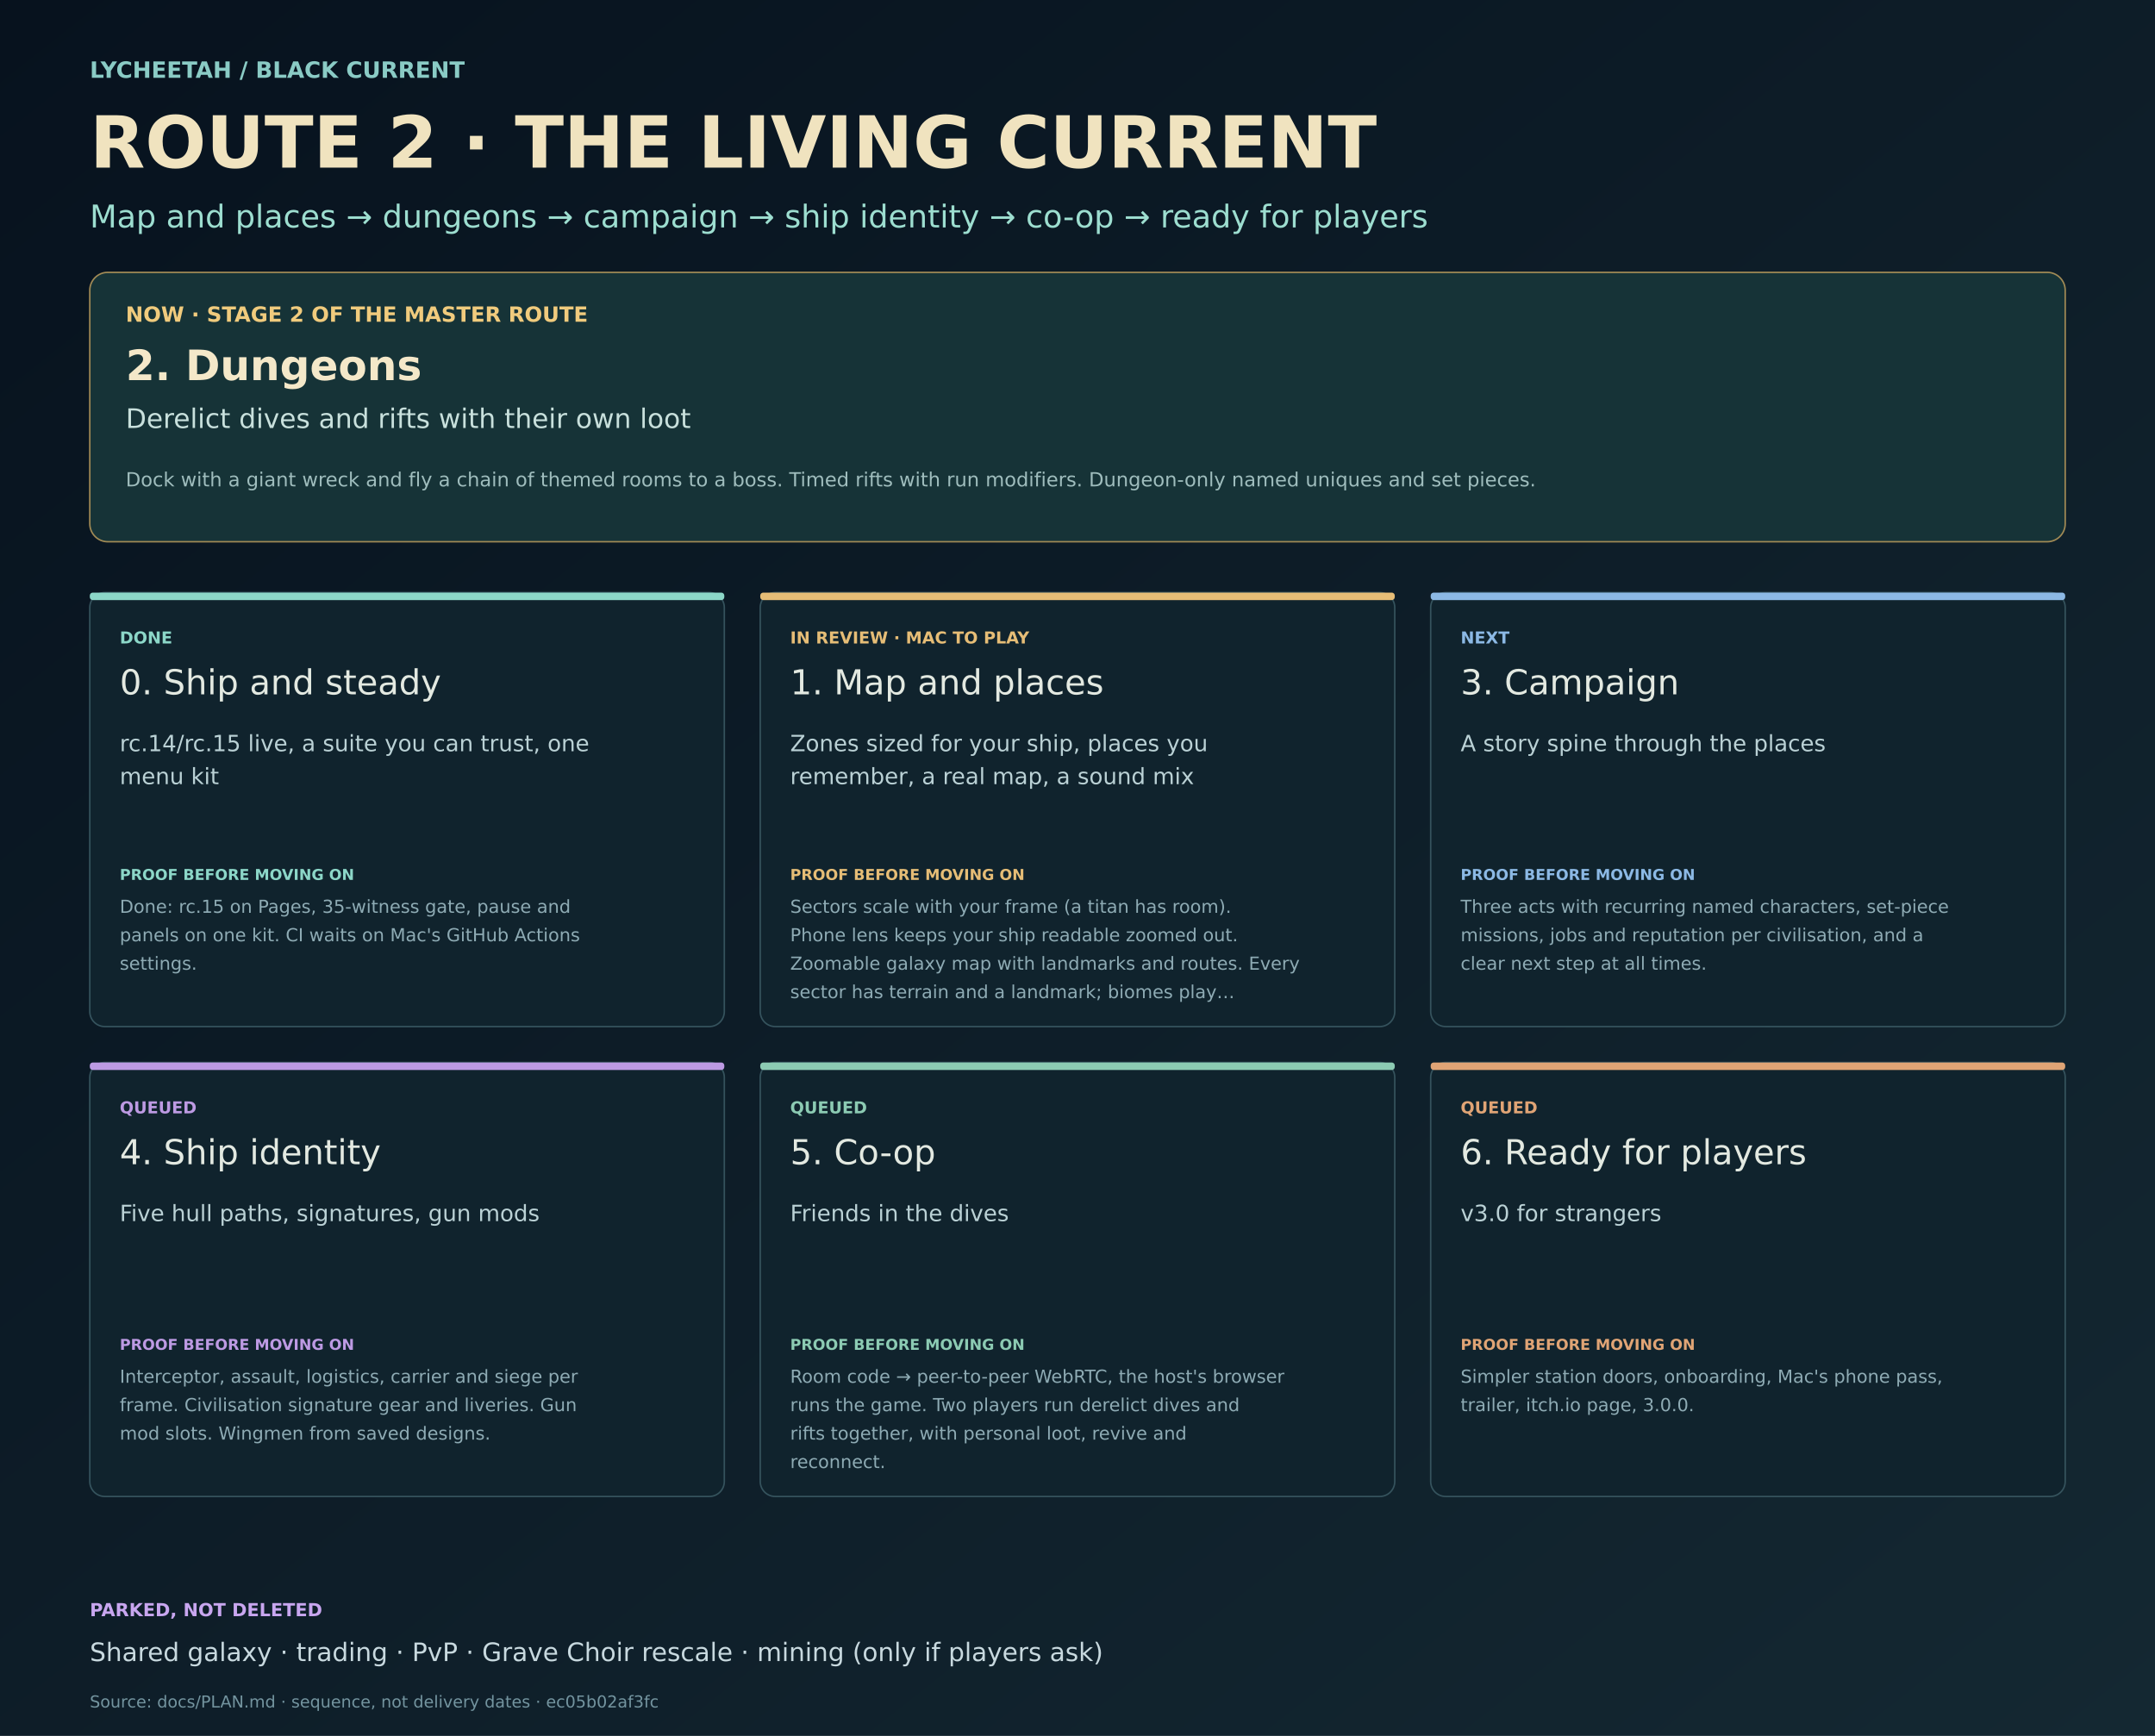
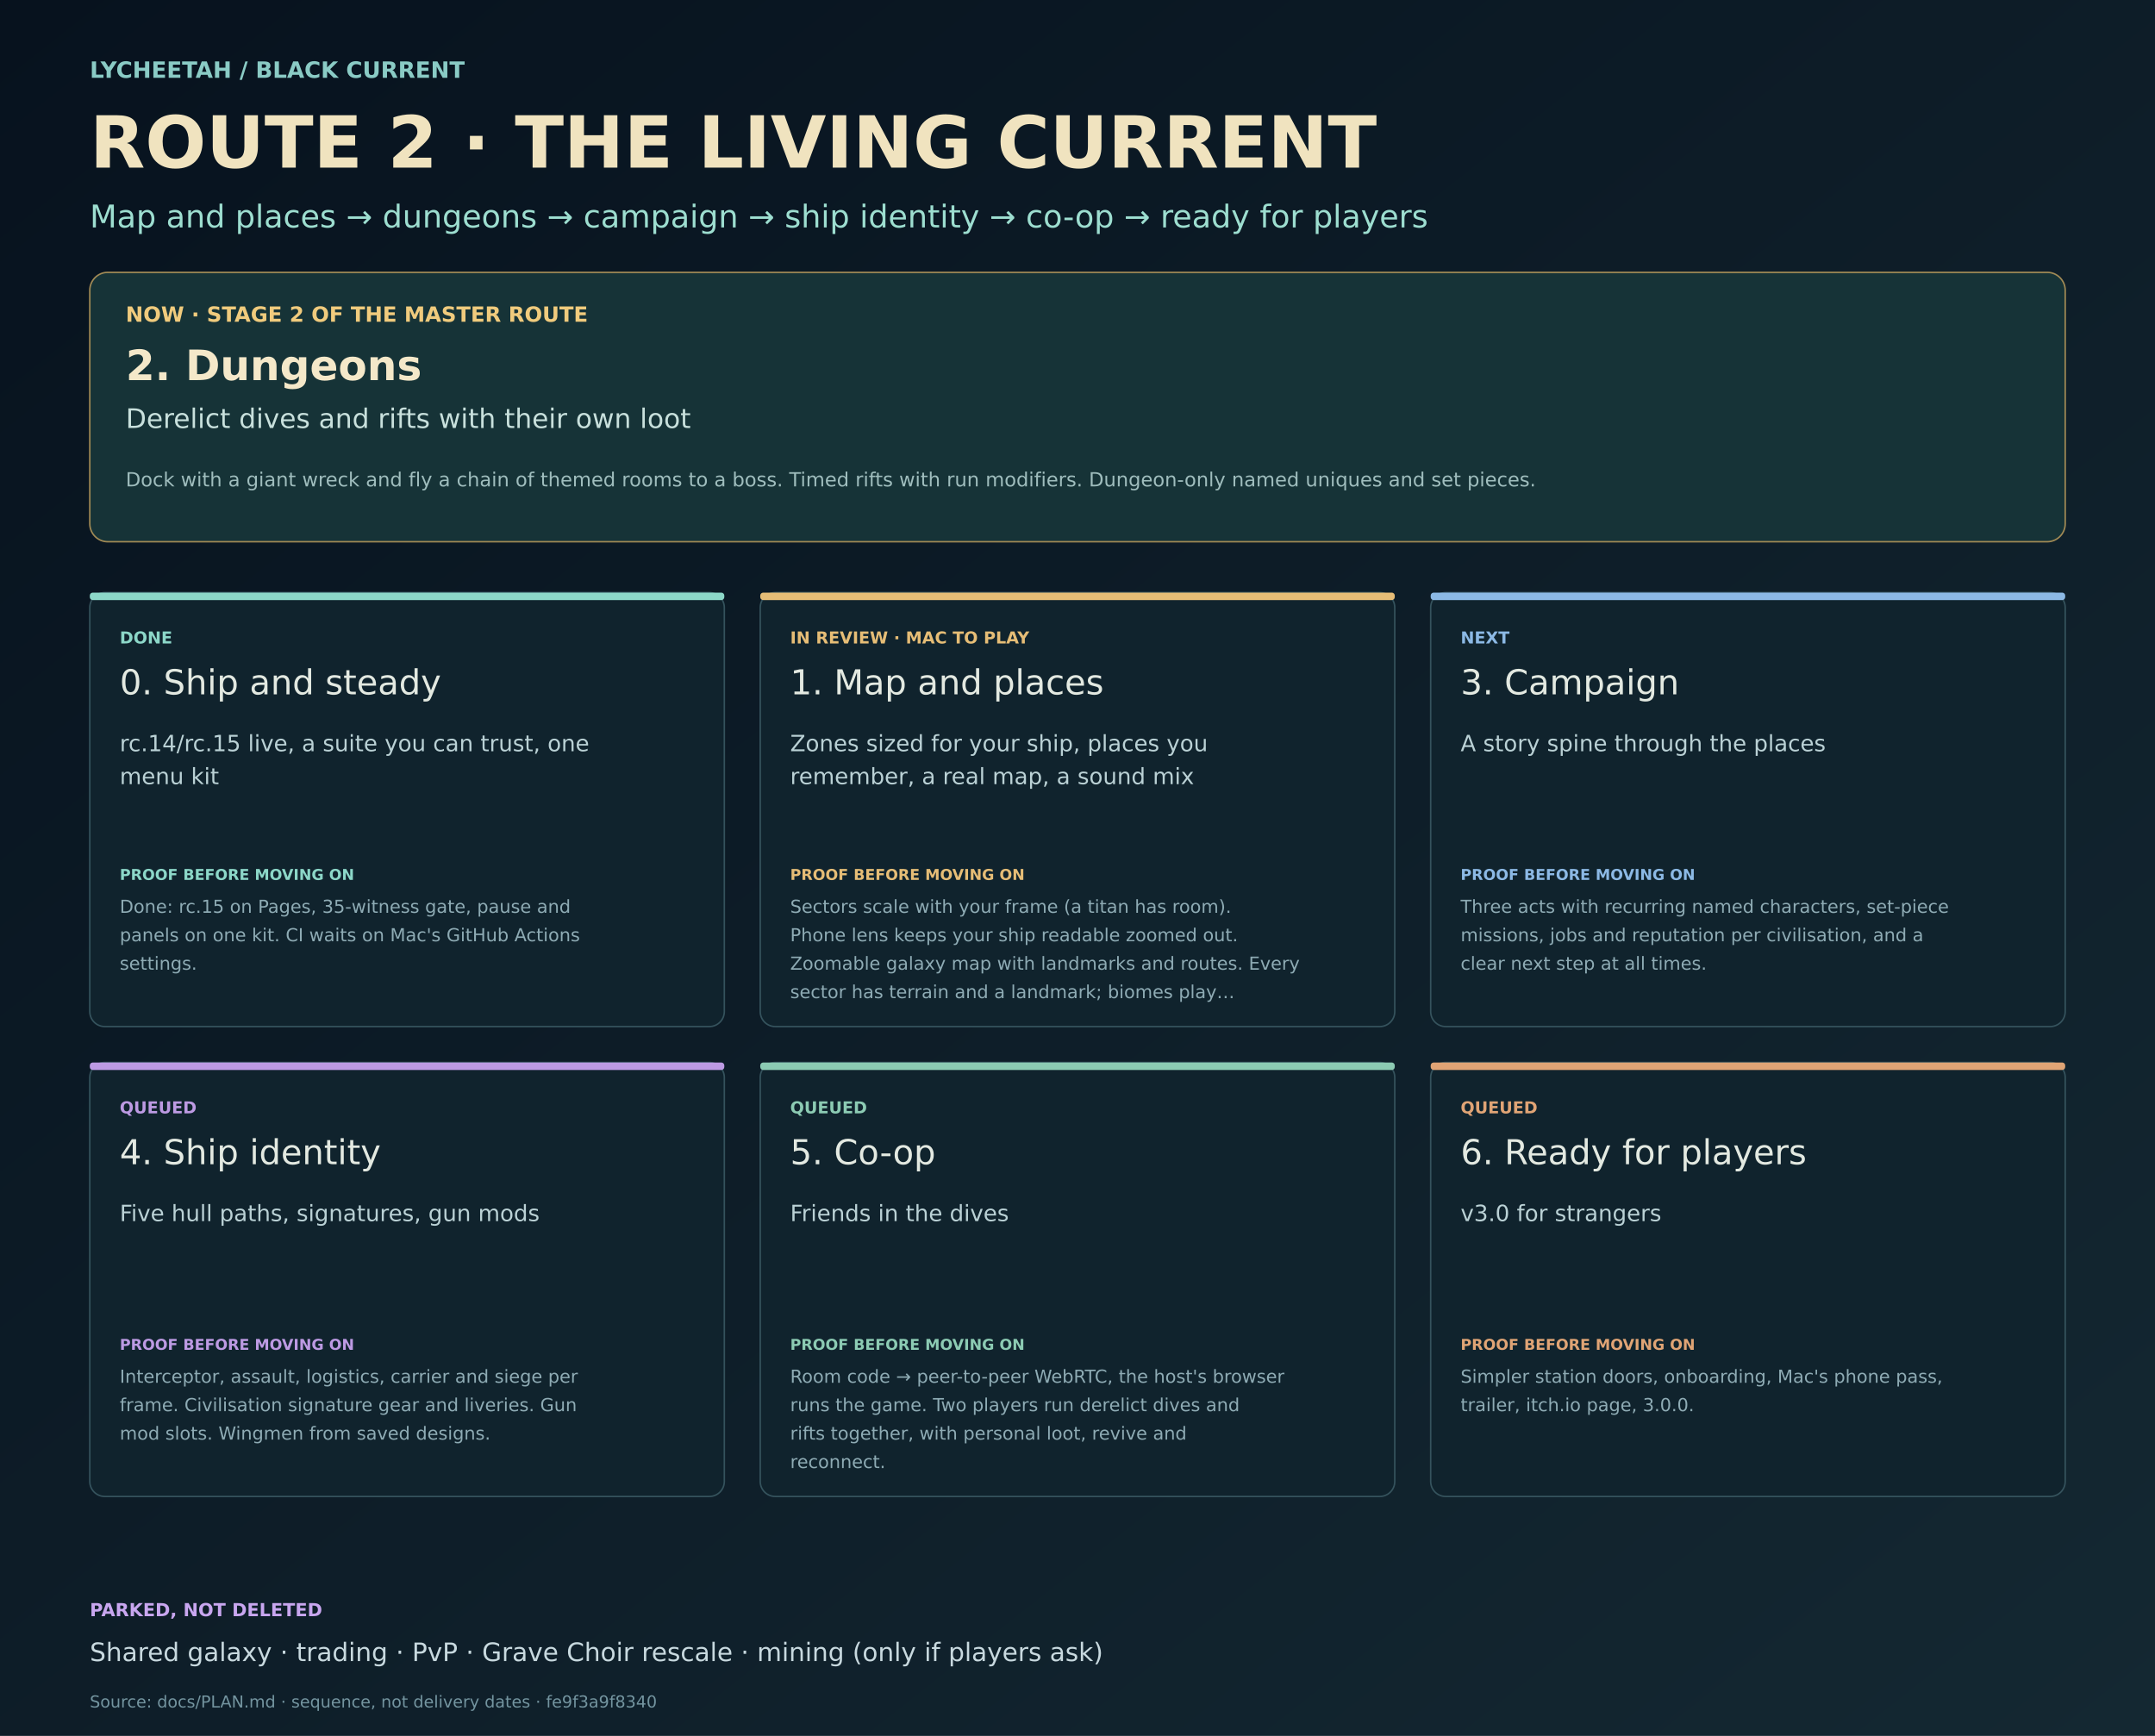
<svg xmlns="http://www.w3.org/2000/svg" width="1440" height="1160" viewBox="0 0 1440 1160">
  <defs>
    <linearGradient id="bg" x2="1" y2="1">
      <stop stop-color="#07121e" />
      <stop offset="1" stop-color="#142832" />
    </linearGradient>
  </defs>
  <rect width="1440" height="1160" fill="url(#bg)" />
  <text x="60" y="52" fill="#8acbc5" font-family="DejaVu Sans,sans-serif" font-size="15" font-weight="700">LYCHEETAH / BLACK CURRENT</text>
  <text x="60" y="112" fill="#f0e3bf" font-family="DejaVu Sans,sans-serif" font-size="48" font-weight="700">ROUTE 2 · THE LIVING CURRENT</text>
  <text x="60" y="152" fill="#9dded0" font-family="DejaVu Sans,sans-serif" font-size="21" font-weight="400">Map and places → dungeons → campaign → ship identity → co-op → ready for players</text>
  <rect x="60" y="182" width="1320" height="180" rx="12" fill="#163337" stroke="#a18a55" />
  <text x="84" y="215" fill="#f0cb7d" font-family="DejaVu Sans,sans-serif" font-size="14" font-weight="700">NOW · STAGE 2 OF THE MASTER ROUTE</text>
  <text x="84" y="254" fill="#f4e8c9" font-family="DejaVu Sans,sans-serif" font-size="28" font-weight="700">2. Dungeons</text>
  <text x="84" y="286" fill="#c8e0dc" font-family="DejaVu Sans,sans-serif" font-size="18" font-weight="400">Derelict dives and rifts with their own loot</text>
  <text x="84" y="325" fill="#9fbdbd" font-family="DejaVu Sans,sans-serif" font-size="13" font-weight="400">Dock with a giant wreck and fly a chain of themed rooms to a boss. Timed rifts with run modifiers. Dungeon-only named uniques and set pieces.</text>
  <rect x="60" y="396" width="424" height="290" rx="10" fill="#10232d" stroke="#35535d" />
  <rect x="60" y="396" width="424" height="5" rx="2" fill="#8cd7c8" />
  <text x="80" y="430" fill="#8cd7c8" font-family="DejaVu Sans,sans-serif" font-size="11" font-weight="700">DONE</text>
  <text x="80" y="464" fill="#e3e9e1" font-family="DejaVu Sans,sans-serif" font-size="23" font-weight="400">0. Ship and steady</text>
  <text x="80" y="502" fill="#bad1d5" font-family="DejaVu Sans,sans-serif" font-size="15" font-weight="400">rc.14/rc.15 live, a suite you can trust, one</text>
  <text x="80" y="524" fill="#bad1d5" font-family="DejaVu Sans,sans-serif" font-size="15" font-weight="400">menu kit</text>
  <text x="80" y="588" fill="#8cd7c8" font-family="DejaVu Sans,sans-serif" font-size="10" font-weight="700">PROOF BEFORE MOVING ON</text>
  <text x="80" y="610" fill="#8eabb4" font-family="DejaVu Sans,sans-serif" font-size="12" font-weight="400">Done: rc.15 on Pages, 35-witness gate, pause and</text>
  <text x="80" y="629" fill="#8eabb4" font-family="DejaVu Sans,sans-serif" font-size="12" font-weight="400">panels on one kit. CI waits on Mac's GitHub Actions</text>
  <text x="80" y="648" fill="#8eabb4" font-family="DejaVu Sans,sans-serif" font-size="12" font-weight="400">settings.</text>
  <rect x="508" y="396" width="424" height="290" rx="10" fill="#10232d" stroke="#35535d" />
  <rect x="508" y="396" width="424" height="5" rx="2" fill="#e6bd76" />
  <text x="528" y="430" fill="#e6bd76" font-family="DejaVu Sans,sans-serif" font-size="11" font-weight="700">IN REVIEW · MAC TO PLAY</text>
  <text x="528" y="464" fill="#e3e9e1" font-family="DejaVu Sans,sans-serif" font-size="23" font-weight="400">1. Map and places</text>
  <text x="528" y="502" fill="#bad1d5" font-family="DejaVu Sans,sans-serif" font-size="15" font-weight="400">Zones sized for your ship, places you</text>
  <text x="528" y="524" fill="#bad1d5" font-family="DejaVu Sans,sans-serif" font-size="15" font-weight="400">remember, a real map, a sound mix</text>
  <text x="528" y="588" fill="#e6bd76" font-family="DejaVu Sans,sans-serif" font-size="10" font-weight="700">PROOF BEFORE MOVING ON</text>
  <text x="528" y="610" fill="#8eabb4" font-family="DejaVu Sans,sans-serif" font-size="12" font-weight="400">Sectors scale with your frame (a titan has room).</text>
  <text x="528" y="629" fill="#8eabb4" font-family="DejaVu Sans,sans-serif" font-size="12" font-weight="400">Phone lens keeps your ship readable zoomed out.</text>
  <text x="528" y="648" fill="#8eabb4" font-family="DejaVu Sans,sans-serif" font-size="12" font-weight="400">Zoomable galaxy map with landmarks and routes. Every</text>
  <text x="528" y="667" fill="#8eabb4" font-family="DejaVu Sans,sans-serif" font-size="12" font-weight="400">sector has terrain and a landmark; biomes play…</text>
  <rect x="956" y="396" width="424" height="290" rx="10" fill="#10232d" stroke="#35535d" />
  <rect x="956" y="396" width="424" height="5" rx="2" fill="#8cb9e5" />
  <text x="976" y="430" fill="#8cb9e5" font-family="DejaVu Sans,sans-serif" font-size="11" font-weight="700">NEXT</text>
  <text x="976" y="464" fill="#e3e9e1" font-family="DejaVu Sans,sans-serif" font-size="23" font-weight="400">3. Campaign</text>
  <text x="976" y="502" fill="#bad1d5" font-family="DejaVu Sans,sans-serif" font-size="15" font-weight="400">A story spine through the places</text>
  <text x="976" y="588" fill="#8cb9e5" font-family="DejaVu Sans,sans-serif" font-size="10" font-weight="700">PROOF BEFORE MOVING ON</text>
  <text x="976" y="610" fill="#8eabb4" font-family="DejaVu Sans,sans-serif" font-size="12" font-weight="400">Three acts with recurring named characters, set-piece</text>
  <text x="976" y="629" fill="#8eabb4" font-family="DejaVu Sans,sans-serif" font-size="12" font-weight="400">missions, jobs and reputation per civilisation, and a</text>
  <text x="976" y="648" fill="#8eabb4" font-family="DejaVu Sans,sans-serif" font-size="12" font-weight="400">clear next step at all times.</text>
  <rect x="60" y="710" width="424" height="290" rx="10" fill="#10232d" stroke="#35535d" />
  <rect x="60" y="710" width="424" height="5" rx="2" fill="#bd9ae3" />
  <text x="80" y="744" fill="#bd9ae3" font-family="DejaVu Sans,sans-serif" font-size="11" font-weight="700">QUEUED</text>
  <text x="80" y="778" fill="#e3e9e1" font-family="DejaVu Sans,sans-serif" font-size="23" font-weight="400">4. Ship identity</text>
  <text x="80" y="816" fill="#bad1d5" font-family="DejaVu Sans,sans-serif" font-size="15" font-weight="400">Five hull paths, signatures, gun mods</text>
  <text x="80" y="902" fill="#bd9ae3" font-family="DejaVu Sans,sans-serif" font-size="10" font-weight="700">PROOF BEFORE MOVING ON</text>
  <text x="80" y="924" fill="#8eabb4" font-family="DejaVu Sans,sans-serif" font-size="12" font-weight="400">Interceptor, assault, logistics, carrier and siege per</text>
  <text x="80" y="943" fill="#8eabb4" font-family="DejaVu Sans,sans-serif" font-size="12" font-weight="400">frame. Civilisation signature gear and liveries. Gun</text>
  <text x="80" y="962" fill="#8eabb4" font-family="DejaVu Sans,sans-serif" font-size="12" font-weight="400">mod slots. Wingmen from saved designs.</text>
  <rect x="508" y="710" width="424" height="290" rx="10" fill="#10232d" stroke="#35535d" />
  <rect x="508" y="710" width="424" height="5" rx="2" fill="#8ccbb3" />
  <text x="528" y="744" fill="#8ccbb3" font-family="DejaVu Sans,sans-serif" font-size="11" font-weight="700">QUEUED</text>
  <text x="528" y="778" fill="#e3e9e1" font-family="DejaVu Sans,sans-serif" font-size="23" font-weight="400">5. Co-op</text>
  <text x="528" y="816" fill="#bad1d5" font-family="DejaVu Sans,sans-serif" font-size="15" font-weight="400">Friends in the dives</text>
  <text x="528" y="902" fill="#8ccbb3" font-family="DejaVu Sans,sans-serif" font-size="10" font-weight="700">PROOF BEFORE MOVING ON</text>
  <text x="528" y="924" fill="#8eabb4" font-family="DejaVu Sans,sans-serif" font-size="12" font-weight="400">Room code → peer-to-peer WebRTC, the host's browser</text>
  <text x="528" y="943" fill="#8eabb4" font-family="DejaVu Sans,sans-serif" font-size="12" font-weight="400">runs the game. Two players run derelict dives and</text>
  <text x="528" y="962" fill="#8eabb4" font-family="DejaVu Sans,sans-serif" font-size="12" font-weight="400">rifts together, with personal loot, revive and</text>
  <text x="528" y="981" fill="#8eabb4" font-family="DejaVu Sans,sans-serif" font-size="12" font-weight="400">reconnect.</text>
  <rect x="956" y="710" width="424" height="290" rx="10" fill="#10232d" stroke="#35535d" />
  <rect x="956" y="710" width="424" height="5" rx="2" fill="#e0a475" />
  <text x="976" y="744" fill="#e0a475" font-family="DejaVu Sans,sans-serif" font-size="11" font-weight="700">QUEUED</text>
  <text x="976" y="778" fill="#e3e9e1" font-family="DejaVu Sans,sans-serif" font-size="23" font-weight="400">6. Ready for players</text>
  <text x="976" y="816" fill="#bad1d5" font-family="DejaVu Sans,sans-serif" font-size="15" font-weight="400">v3.0 for strangers</text>
  <text x="976" y="902" fill="#e0a475" font-family="DejaVu Sans,sans-serif" font-size="10" font-weight="700">PROOF BEFORE MOVING ON</text>
  <text x="976" y="924" fill="#8eabb4" font-family="DejaVu Sans,sans-serif" font-size="12" font-weight="400">Simpler station doors, onboarding, Mac's phone pass,</text>
  <text x="976" y="943" fill="#8eabb4" font-family="DejaVu Sans,sans-serif" font-size="12" font-weight="400">trailer, itch.io page, 3.0.0.</text>
  <text x="60" y="1080" fill="#c8a6ef" font-family="DejaVu Sans,sans-serif" font-size="12" font-weight="700">PARKED, NOT DELETED</text>
  <text x="60" y="1110" fill="#c8d9df" font-family="DejaVu Sans,sans-serif" font-size="17" font-weight="400">Shared galaxy · trading · PvP · Grave Choir rescale · mining (only if players ask)</text>
-   <text x="60" y="1141" fill="#73949f" font-family="DejaVu Sans,sans-serif" font-size="11" font-weight="400">Source: docs/PLAN.md · sequence, not delivery dates · ec05b02af3fc</text>
+   <text x="60" y="1141" fill="#73949f" font-family="DejaVu Sans,sans-serif" font-size="11" font-weight="400">Source: docs/PLAN.md · sequence, not delivery dates · fe9f3a9f8340</text>
</svg>
